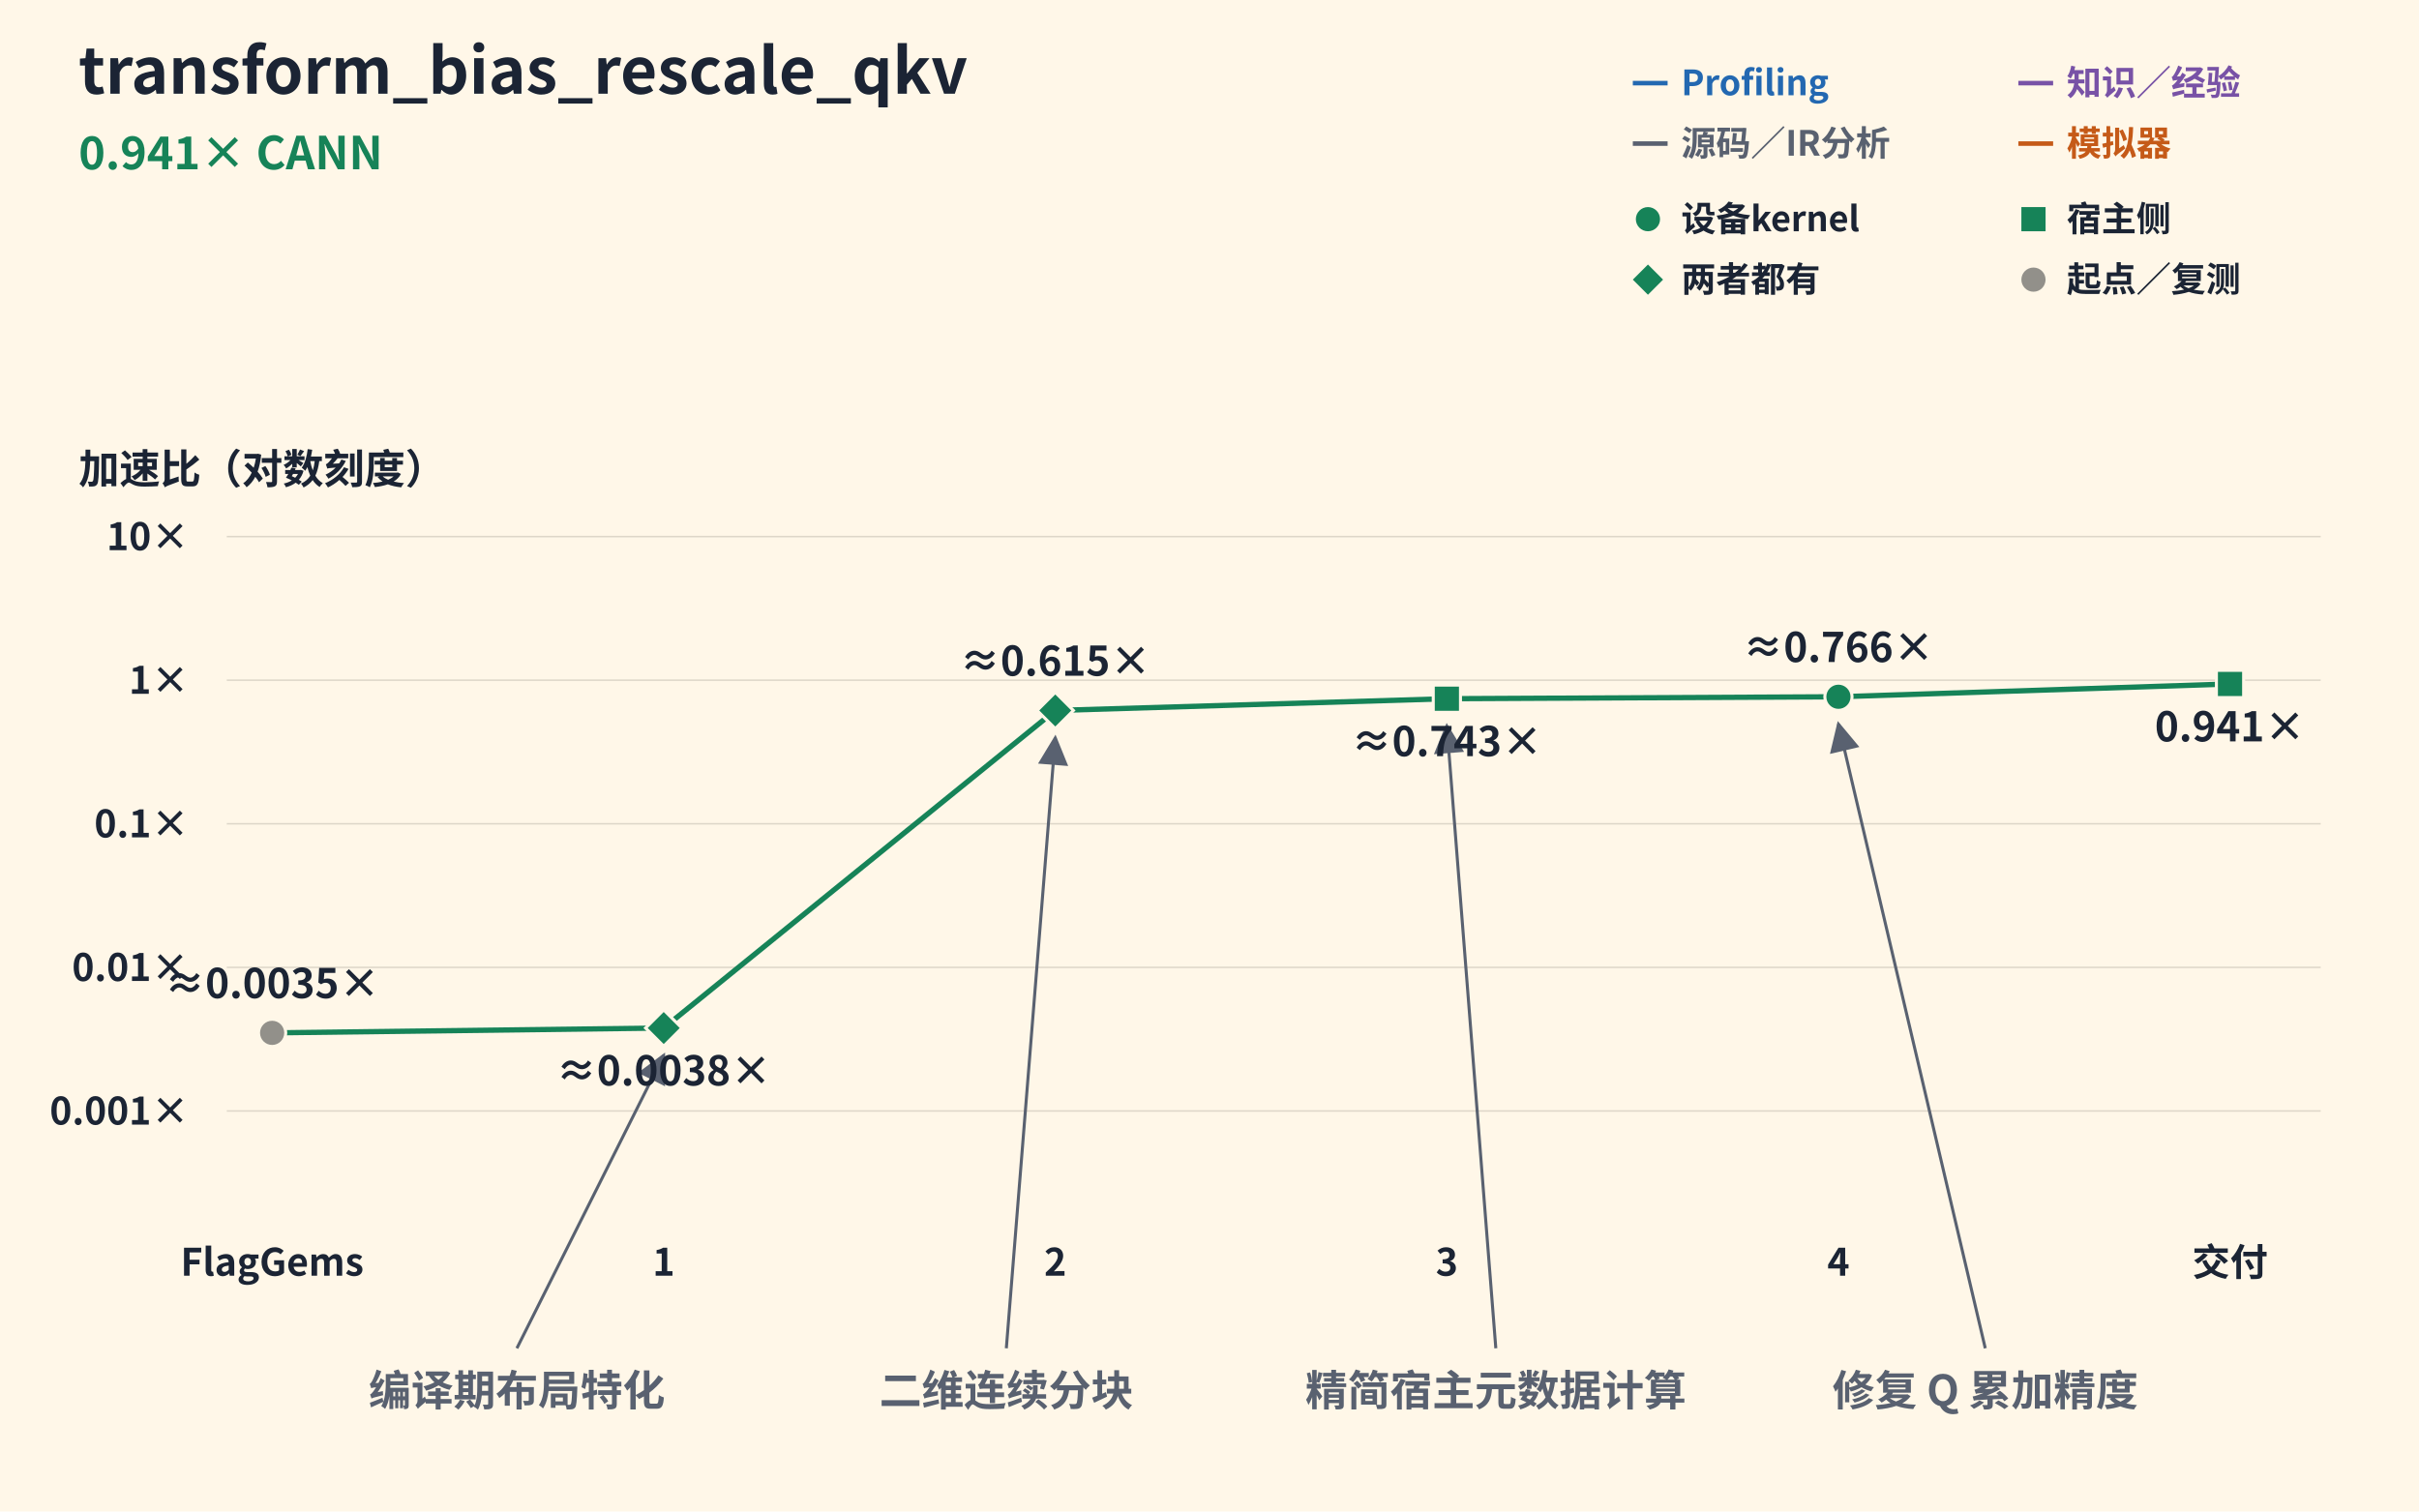
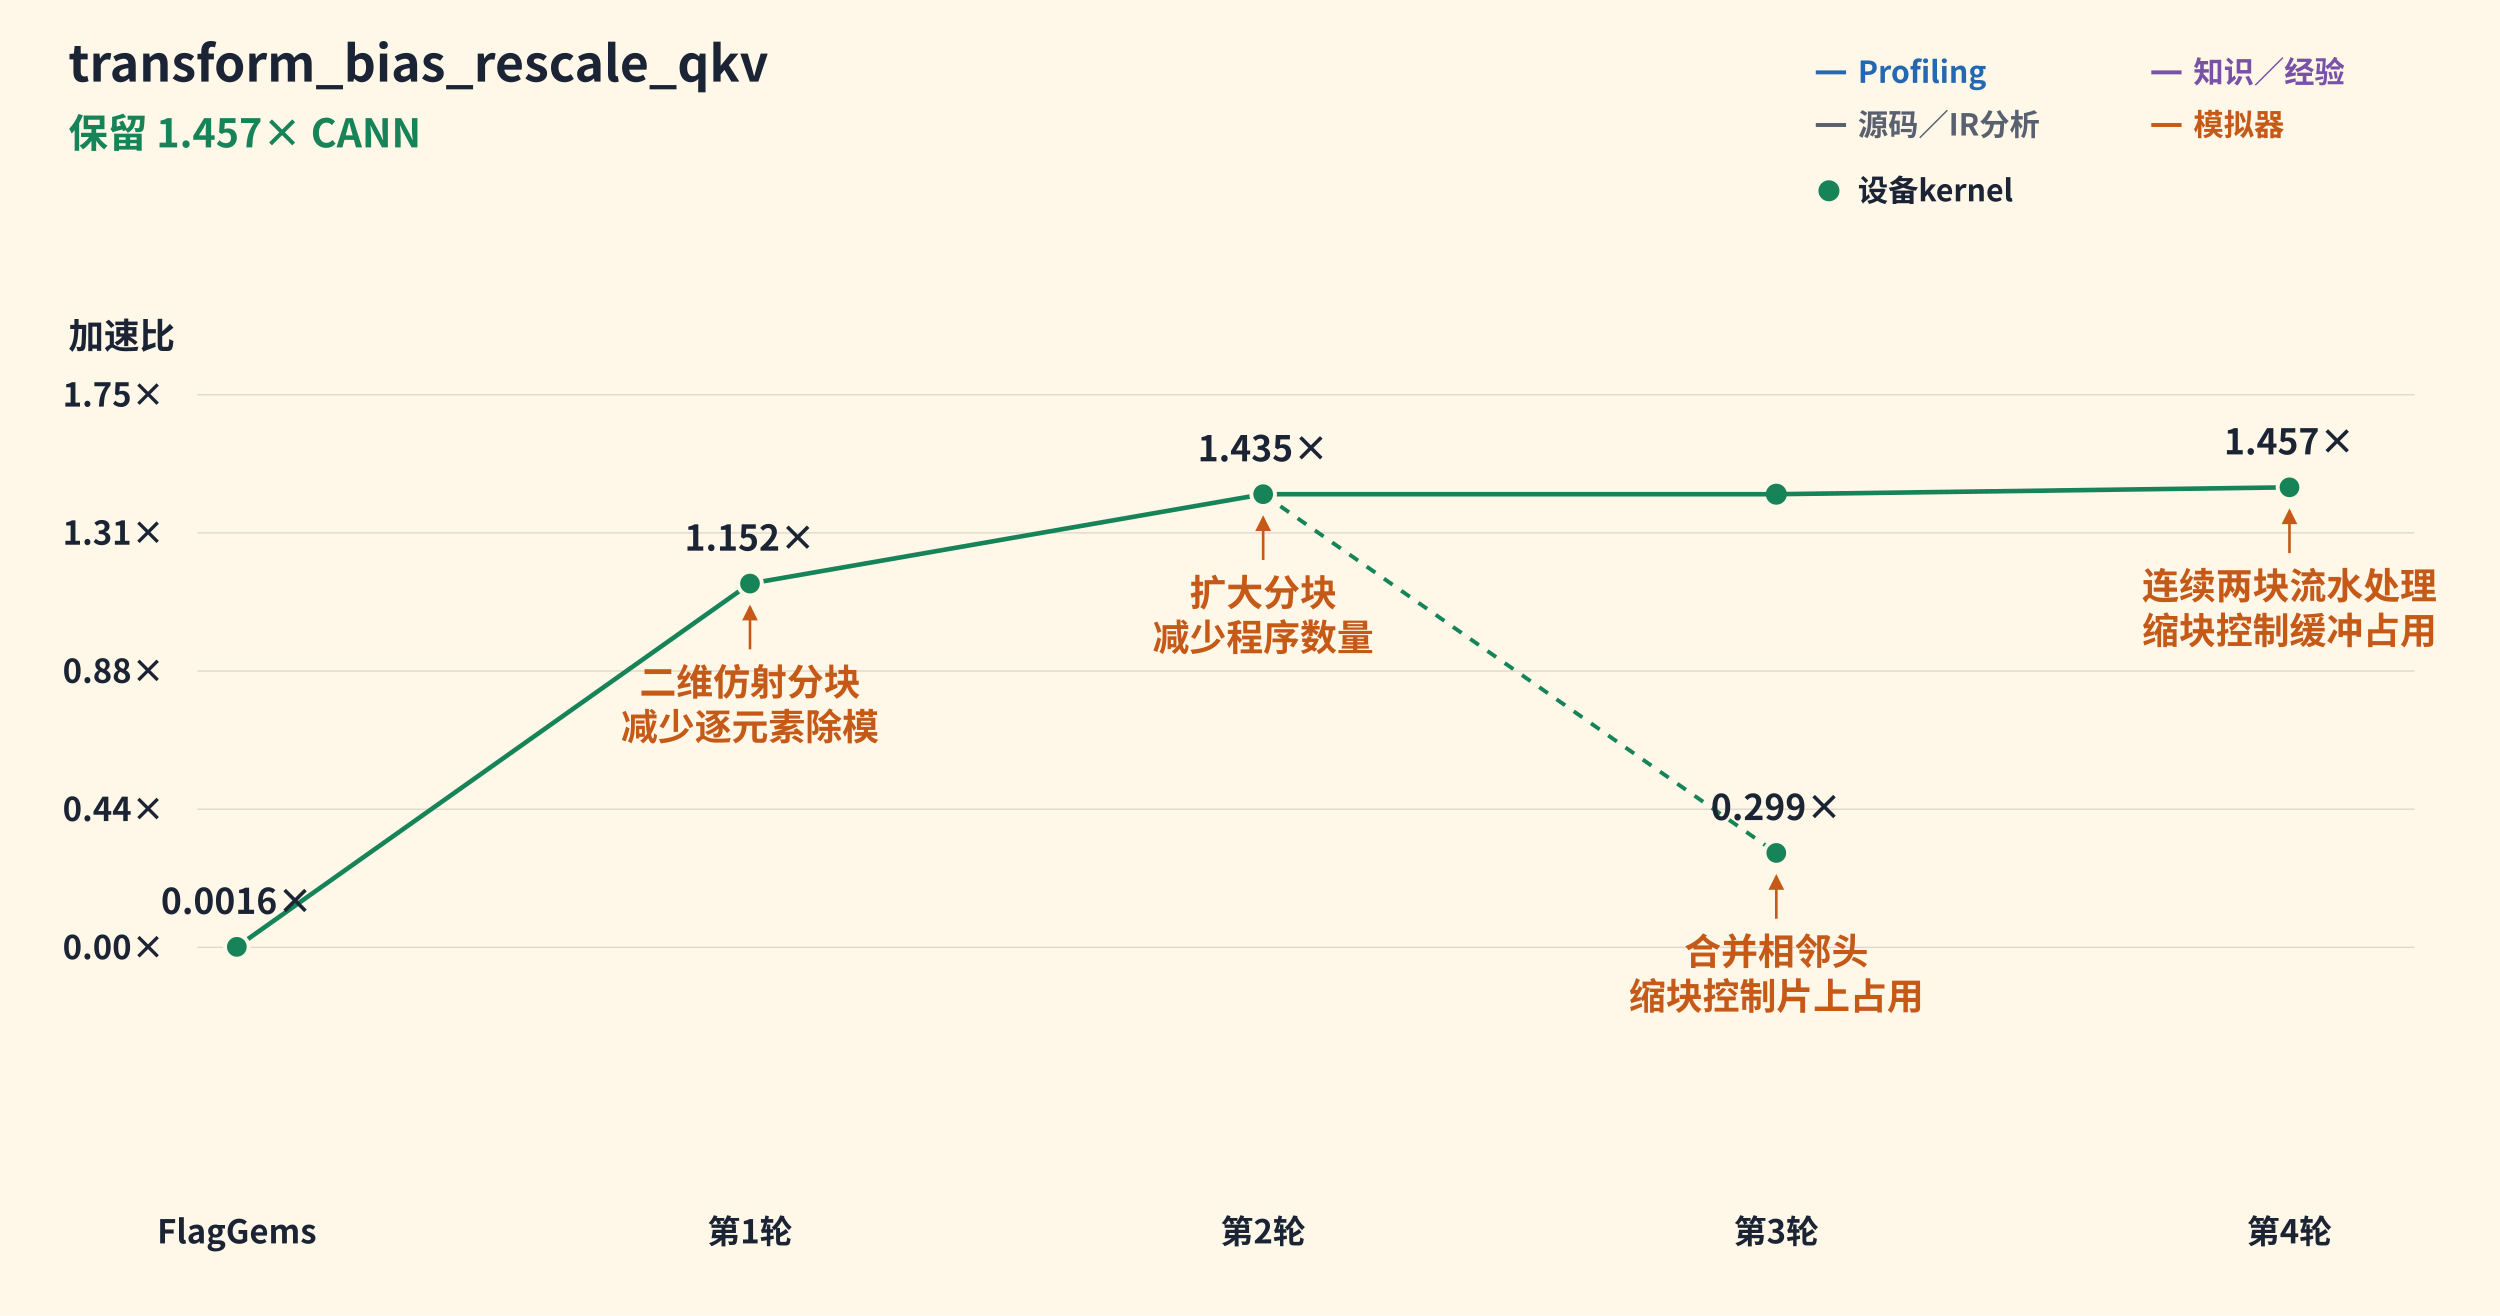
- <svg xmlns="http://www.w3.org/2000/svg" width="1600" height="1000" viewBox="0 0 1600 1000">
-   <rect width="1600" height="1000" fill="#fff7e8" />
+ <svg xmlns="http://www.w3.org/2000/svg" width="1900" height="1000" viewBox="0 0 1900 1000">
+   <rect width="1900" height="1000" fill="#fff7e8" />
  <defs>
-     <marker id="arr" markerWidth="10" markerHeight="10" refX="9" refY="5" orient="auto">
-       <path d="M0 0L10 5L0 10Z" fill="#596170" />
+     <marker id="tip-paired" markerWidth="6" markerHeight="6" refX="5" refY="3" orient="auto">
+       <path d="M0 0L6 3L0 6Z" fill="#2368b1" />
+     </marker>
+     <marker id="tip-sim" markerWidth="6" markerHeight="6" refX="5" refY="3" orient="auto">
+       <path d="M0 0L6 3L0 6Z" fill="#c55a18" />
+     </marker>
+     <marker id="tip-knowledge" markerWidth="6" markerHeight="6" refX="5" refY="3" orient="auto">
+       <path d="M0 0L6 3L0 6Z" fill="#7852a6" />
+     </marker>
+     <marker id="tip-probe" markerWidth="6" markerHeight="6" refX="5" refY="3" orient="auto">
+       <path d="M0 0L6 3L0 6Z" fill="#2368b1" />
+     </marker>
+     <marker id="tip-ir" markerWidth="6" markerHeight="6" refX="5" refY="3" orient="auto">
+       <path d="M0 0L6 3L0 6Z" fill="#596170" />
+     </marker>
+     <marker id="tip-unknown" markerWidth="6" markerHeight="6" refX="5" refY="3" orient="auto">
+       <path d="M0 0L6 3L0 6Z" fill="#596170" />
    </marker>
  </defs>
  <g font-family="Microsoft YaHei,Noto Sans CJK SC,sans-serif">
-     <text x="52.00" y="62.00" font-size="42" fill="#1b2434" text-anchor="start" font-weight="700">transform_bias_rescale_qkv</text>
-     <text x="52.00" y="112.00" font-size="30" fill="#168358" text-anchor="start" font-weight="700">0.941× CANN</text>
-     <line x1="1080" y1="55" x2="1103" y2="55" stroke="#2368b1" stroke-width="3" />
-     <text x="1112.00" y="63.00" font-size="23" fill="#2368b1" text-anchor="start" font-weight="700">Profiling</text>
-     <line x1="1335" y1="55" x2="1358" y2="55" stroke="#7852a6" stroke-width="3" />
-     <text x="1367.00" y="63.00" font-size="23" fill="#7852a6" text-anchor="start" font-weight="700">知识／经验</text>
-     <line x1="1080" y1="95" x2="1103" y2="95" stroke="#596170" stroke-width="3" />
-     <text x="1112.00" y="103.00" font-size="23" fill="#596170" text-anchor="start" font-weight="700">源码／IR分析</text>
-     <line x1="1335" y1="95" x2="1358" y2="95" stroke="#c55a18" stroke-width="3" />
-     <text x="1367.00" y="103.00" font-size="23" fill="#c55a18" text-anchor="start" font-weight="700">模拟器</text>
-     <circle cx="1090" cy="145" r="8" fill="#168358" />
-     <text x="1112.00" y="153.00" font-size="23" fill="#1b2434" text-anchor="start" font-weight="700">设备kernel</text>
-     <rect x="1337" y="137" width="16" height="16" fill="#168358" />
-     <text x="1367.00" y="153.00" font-size="23" fill="#1b2434" text-anchor="start" font-weight="700">宿主侧</text>
-     <path d="M1090 175L1100 185L1090 195L1080 185Z" fill="#168358" />
-     <text x="1112.00" y="193.00" font-size="23" fill="#1b2434" text-anchor="start" font-weight="700">两者都有</text>
-     <circle cx="1345" cy="185" r="8" fill="#92908a" />
-     <text x="1367.00" y="193.00" font-size="23" fill="#1b2434" text-anchor="start" font-weight="700">起点／复测</text>
-     <text x="52.00" y="320.00" font-size="27" fill="#1b2434" text-anchor="start" font-weight="700">加速比（对数刻度）</text>
-     <line x1="150" y1="735.00" x2="1535" y2="735.00" stroke="#ded7c9" />
-     <text x="125.00" y="744.00" font-size="25" fill="#1b2434" text-anchor="end" font-weight="700">0.001×</text>
-     <line x1="150" y1="640.00" x2="1535" y2="640.00" stroke="#ded7c9" />
-     <text x="125.00" y="649.00" font-size="25" fill="#1b2434" text-anchor="end" font-weight="700">0.01×</text>
-     <line x1="150" y1="545.00" x2="1535" y2="545.00" stroke="#ded7c9" />
-     <text x="125.00" y="554.00" font-size="25" fill="#1b2434" text-anchor="end" font-weight="700">0.1×</text>
-     <line x1="150" y1="450.00" x2="1535" y2="450.00" stroke="#ded7c9" />
-     <text x="125.00" y="459.00" font-size="25" fill="#1b2434" text-anchor="end" font-weight="700">1×</text>
-     <line x1="150" y1="355.00" x2="1535" y2="355.00" stroke="#ded7c9" />
-     <text x="125.00" y="364.00" font-size="25" fill="#1b2434" text-anchor="end" font-weight="700">10×</text>
-     <path class="connection" d="M180.00 683.33 L439.00 680.12" stroke="#168358" stroke-width="3.5" fill="none" />
-     <path class="connection" d="M439.00 680.12 L698.00 470.04" stroke="#168358" stroke-width="3.5" fill="none" />
-     <path class="connection" d="M698.00 470.04 L957.00 462.26" stroke="#168358" stroke-width="3.5" fill="none" />
-     <path class="connection" d="M957.00 462.26 L1216.00 460.97" stroke="#168358" stroke-width="3.5" fill="none" />
-     <path class="connection" d="M1216.00 460.97 L1475.00 452.49" stroke="#168358" stroke-width="3.5" fill="none" />
-     <text x="341.88" y="930.00" font-size="28" fill="#596170" text-anchor="middle" font-weight="700">编译期布局特化</text>
-     <path d="M341.88 892L439.00 698.12" stroke="#596170" stroke-width="2" fill="none" marker-end="url(#arr)" />
-     <text x="665.62" y="930.00" font-size="28" fill="#596170" text-anchor="middle" font-weight="700">二维连续分块</text>
-     <path d="M665.62 892L698.00 488.04" stroke="#596170" stroke-width="2" fill="none" marker-end="url(#arr)" />
-     <text x="989.38" y="930.00" font-size="28" fill="#596170" text-anchor="middle" font-weight="700">精简宿主元数据计算</text>
-     <path d="M989.38 892L957.00 480.26" stroke="#596170" stroke-width="2" fill="none" marker-end="url(#arr)" />
-     <text x="1313.12" y="930.00" font-size="28" fill="#596170" text-anchor="middle" font-weight="700">修复 Q 累加精度</text>
-     <path d="M1313.12 892L1216.00 478.97" stroke="#596170" stroke-width="2" fill="none" marker-end="url(#arr)" />
-     <g class="node" data-id="b3ce78b160ff95ec">
-       <circle cx="180.0" cy="683.327" r="9" fill="#92908a" stroke="#fff7e8" stroke-width="2" />
-       <text x="180.00" y="660.33" font-size="27" fill="#1b2434" text-anchor="middle" font-weight="700">≈0.0035×</text>
-       <text x="180.00" y="844.00" font-size="25" fill="#1b2434" text-anchor="middle" font-weight="700">FlagGems</text>
+     <text x="52.00" y="62.00" font-size="38" fill="#1b2434" text-anchor="start" font-weight="700">transform_bias_rescale_qkv</text>
+     <text x="52.00" y="112.00" font-size="30" fill="#168358" text-anchor="start" font-weight="700">保留 1.457× CANN</text>
+     <path d="M1380 55h23" stroke="#2368b1" stroke-width="3" />
+     <text x="1412.00" y="63.00" font-size="23" fill="#2368b1" text-anchor="start" font-weight="700">Profiling</text>
+     <path d="M1635 55h23" stroke="#7852a6" stroke-width="3" />
+     <text x="1667.00" y="63.00" font-size="23" fill="#7852a6" text-anchor="start" font-weight="700">知识／经验</text>
+     <path d="M1380 95h23" stroke="#596170" stroke-width="3" />
+     <text x="1412.00" y="103.00" font-size="23" fill="#596170" text-anchor="start" font-weight="700">源码／IR分析</text>
+     <path d="M1635 95h23" stroke="#c55a18" stroke-width="3" />
+     <text x="1667.00" y="103.00" font-size="23" fill="#c55a18" text-anchor="start" font-weight="700">模拟器</text>
+     <circle cx="1390" cy="145" r="8" fill="#168358" />
+     <text x="1412.00" y="153.00" font-size="23" fill="#1b2434" text-anchor="start" font-weight="700">设备kernel</text>
+     <text x="52.00" y="265.00" font-size="27" fill="#1b2434" text-anchor="start" font-weight="700">加速比</text>
+     <path d="M150 720.0H1835" stroke="#ded7c9" />
+     <text x="125.00" y="729.00" font-size="25" fill="#1b2434" text-anchor="end" font-weight="700">0.00×</text>
+     <path d="M150 615.0H1835" stroke="#ded7c9" />
+     <text x="125.00" y="624.00" font-size="25" fill="#1b2434" text-anchor="end" font-weight="700">0.44×</text>
+     <path d="M150 510.0H1835" stroke="#ded7c9" />
+     <text x="125.00" y="519.00" font-size="25" fill="#1b2434" text-anchor="end" font-weight="700">0.88×</text>
+     <path d="M150 405.0H1835" stroke="#ded7c9" />
+     <text x="125.00" y="414.00" font-size="25" fill="#1b2434" text-anchor="end" font-weight="700">1.31×</text>
+     <path d="M150 300.0H1835" stroke="#ded7c9" />
+     <text x="125.00" y="309.00" font-size="25" fill="#1b2434" text-anchor="end" font-weight="700">1.75×</text>
+     <path class="retained-best" d="M180.0 719.608L570.0 443.506" fill="none" stroke="#168358" stroke-width="3.5" />
+     <path class="retained-best" d="M570.0 443.506L960.0 375.592" fill="none" stroke="#168358" stroke-width="3.5" />
+     <path class="retained-best" d="M960.0 375.592L1350.0 375.592" fill="none" stroke="#168358" stroke-width="3.5" />
+     <path class="exploration" d="M960.0 375.592L1350.0 648.235" fill="none" stroke="#168358" stroke-width="3" stroke-dasharray="8 8" />
+     <circle cx="1350.0" cy="375.592" r="8" fill="#168358" />
+     <path class="retained-best" d="M1350.0 375.592L1740.0 370.359" fill="none" stroke="#168358" stroke-width="3.5" />
+     <g>
+       <circle cx="180.00" cy="719.61" r="9" fill="#168358" stroke="#fff7e8" stroke-width="3" />
+       <text x="180.00" y="694.61" font-size="27" fill="#1b2434" text-anchor="middle" font-weight="700">0.0016×</text>
+       <text x="180.00" y="945.00" font-size="25" fill="#1b2434" text-anchor="middle" font-weight="700">FlagGems</text>
    </g>
-     <g class="node" data-id="25041ff021facc43">
-       <path d="M439.0 668.124L451.0 680.124L439.0 692.124L427.0 680.124Z" fill="#168358" stroke="#fff7e8" stroke-width="2" />
-       <text x="439.00" y="718.12" font-size="27" fill="#1b2434" text-anchor="middle" font-weight="700">≈0.0038×</text>
-       <text x="439.00" y="844.00" font-size="25" fill="#1b2434" text-anchor="middle" font-weight="700">1</text>
+     <g>
+       <circle cx="570.00" cy="443.51" r="9" fill="#168358" stroke="#fff7e8" stroke-width="3" />
+       <text x="570.00" y="418.51" font-size="27" fill="#1b2434" text-anchor="middle" font-weight="700">1.152×</text>
+       <text x="570.00" y="945.00" font-size="25" fill="#1b2434" text-anchor="middle" font-weight="700">第1轮</text>
+       <text x="570.00" y="528.51" font-size="28" fill="#c55a18" text-anchor="middle" font-weight="700">二维仿射分块</text>
+       <text x="570.00" y="562.51" font-size="28" fill="#c55a18" text-anchor="middle" font-weight="700">减少逐元素除模</text>
+       <path class="method-arrow" d="M570.0 493.506L570.0 461.506" stroke="#c55a18" stroke-width="2" fill="none" marker-end="url(#tip-sim)" />
    </g>
-     <g class="node" data-id="226208c72b62b8ca">
-       <path d="M698.0 458.042L710.0 470.042L698.0 482.042L686.0 470.042Z" fill="#168358" stroke="#fff7e8" stroke-width="2" />
-       <text x="698.00" y="447.04" font-size="27" fill="#1b2434" text-anchor="middle" font-weight="700">≈0.615×</text>
-       <text x="698.00" y="844.00" font-size="25" fill="#1b2434" text-anchor="middle" font-weight="700">2</text>
+     <g>
+       <circle cx="960.00" cy="375.59" r="9" fill="#168358" stroke="#fff7e8" stroke-width="3" />
+       <text x="960.00" y="350.59" font-size="27" fill="#1b2434" text-anchor="middle" font-weight="700">1.435×</text>
+       <text x="960.00" y="945.00" font-size="25" fill="#1b2434" text-anchor="middle" font-weight="700">第2轮</text>
+       <text x="960.00" y="460.59" font-size="28" fill="#c55a18" text-anchor="middle" font-weight="700">扩大分块</text>
+       <text x="960.00" y="494.59" font-size="28" fill="#c55a18" text-anchor="middle" font-weight="700">减少程序数量</text>
+       <path class="method-arrow" d="M960.0 425.592L960.0 393.592" stroke="#c55a18" stroke-width="2" fill="none" marker-end="url(#tip-sim)" />
    </g>
-     <g class="node" data-id="9405582dcb5fdcbc">
-       <rect x="948.0" y="453.261" width="18" height="18" fill="#168358" stroke="#fff7e8" stroke-width="2" />
-       <text x="957.00" y="500.26" font-size="27" fill="#1b2434" text-anchor="middle" font-weight="700">≈0.743×</text>
-       <text x="957.00" y="844.00" font-size="25" fill="#1b2434" text-anchor="middle" font-weight="700">3</text>
+     <g>
+       <circle cx="1350.00" cy="648.23" r="9" fill="#168358" stroke="#fff7e8" stroke-width="3" />
+       <text x="1350.00" y="623.23" font-size="27" fill="#1b2434" text-anchor="middle" font-weight="700">0.299×</text>
+       <text x="1350.00" y="945.00" font-size="25" fill="#1b2434" text-anchor="middle" font-weight="700">第3轮</text>
+       <text x="1350.00" y="733.23" font-size="28" fill="#c55a18" text-anchor="middle" font-weight="700">合并相邻头</text>
+       <text x="1350.00" y="767.23" font-size="28" fill="#c55a18" text-anchor="middle" font-weight="700">缩块控制片上占用</text>
+       <path class="method-arrow" d="M1350.0 698.235L1350.0 666.235" stroke="#c55a18" stroke-width="2" fill="none" marker-end="url(#tip-sim)" />
    </g>
-     <g class="node" data-id="2aa9903b32620942">
-       <circle cx="1216.0" cy="460.971" r="9" fill="#168358" stroke="#fff7e8" stroke-width="2" />
-       <text x="1216.00" y="437.97" font-size="27" fill="#1b2434" text-anchor="middle" font-weight="700">≈0.766×</text>
-       <text x="1216.00" y="844.00" font-size="25" fill="#1b2434" text-anchor="middle" font-weight="700">4</text>
-     </g>
-     <g class="node" data-id="22f0d21408e220bf">
-       <rect x="1466.0" y="443.494" width="18" height="18" fill="#168358" stroke="#fff7e8" stroke-width="2" />
-       <text x="1475.00" y="490.49" font-size="27" fill="#1b2434" text-anchor="middle" font-weight="700">0.941×</text>
-       <text x="1475.00" y="844.00" font-size="25" fill="#1b2434" text-anchor="middle" font-weight="700">交付</text>
+     <g>
+       <circle cx="1740.00" cy="370.36" r="9" fill="#168358" stroke="#fff7e8" stroke-width="3" />
+       <text x="1740.00" y="345.36" font-size="27" fill="#1b2434" text-anchor="middle" font-weight="700">1.457×</text>
+       <text x="1740.00" y="945.00" font-size="25" fill="#1b2434" text-anchor="middle" font-weight="700">第4轮</text>
+       <text x="1740.00" y="455.36" font-size="28" fill="#c55a18" text-anchor="middle" font-weight="700">连续两块流水处理</text>
+       <text x="1740.00" y="489.36" font-size="28" fill="#c55a18" text-anchor="middle" font-weight="700">缩块控制缓冲占用</text>
+       <path class="method-arrow" d="M1740.0 420.359L1740.0 388.359" stroke="#c55a18" stroke-width="2" fill="none" marker-end="url(#tip-sim)" />
    </g>
  </g>
</svg>
